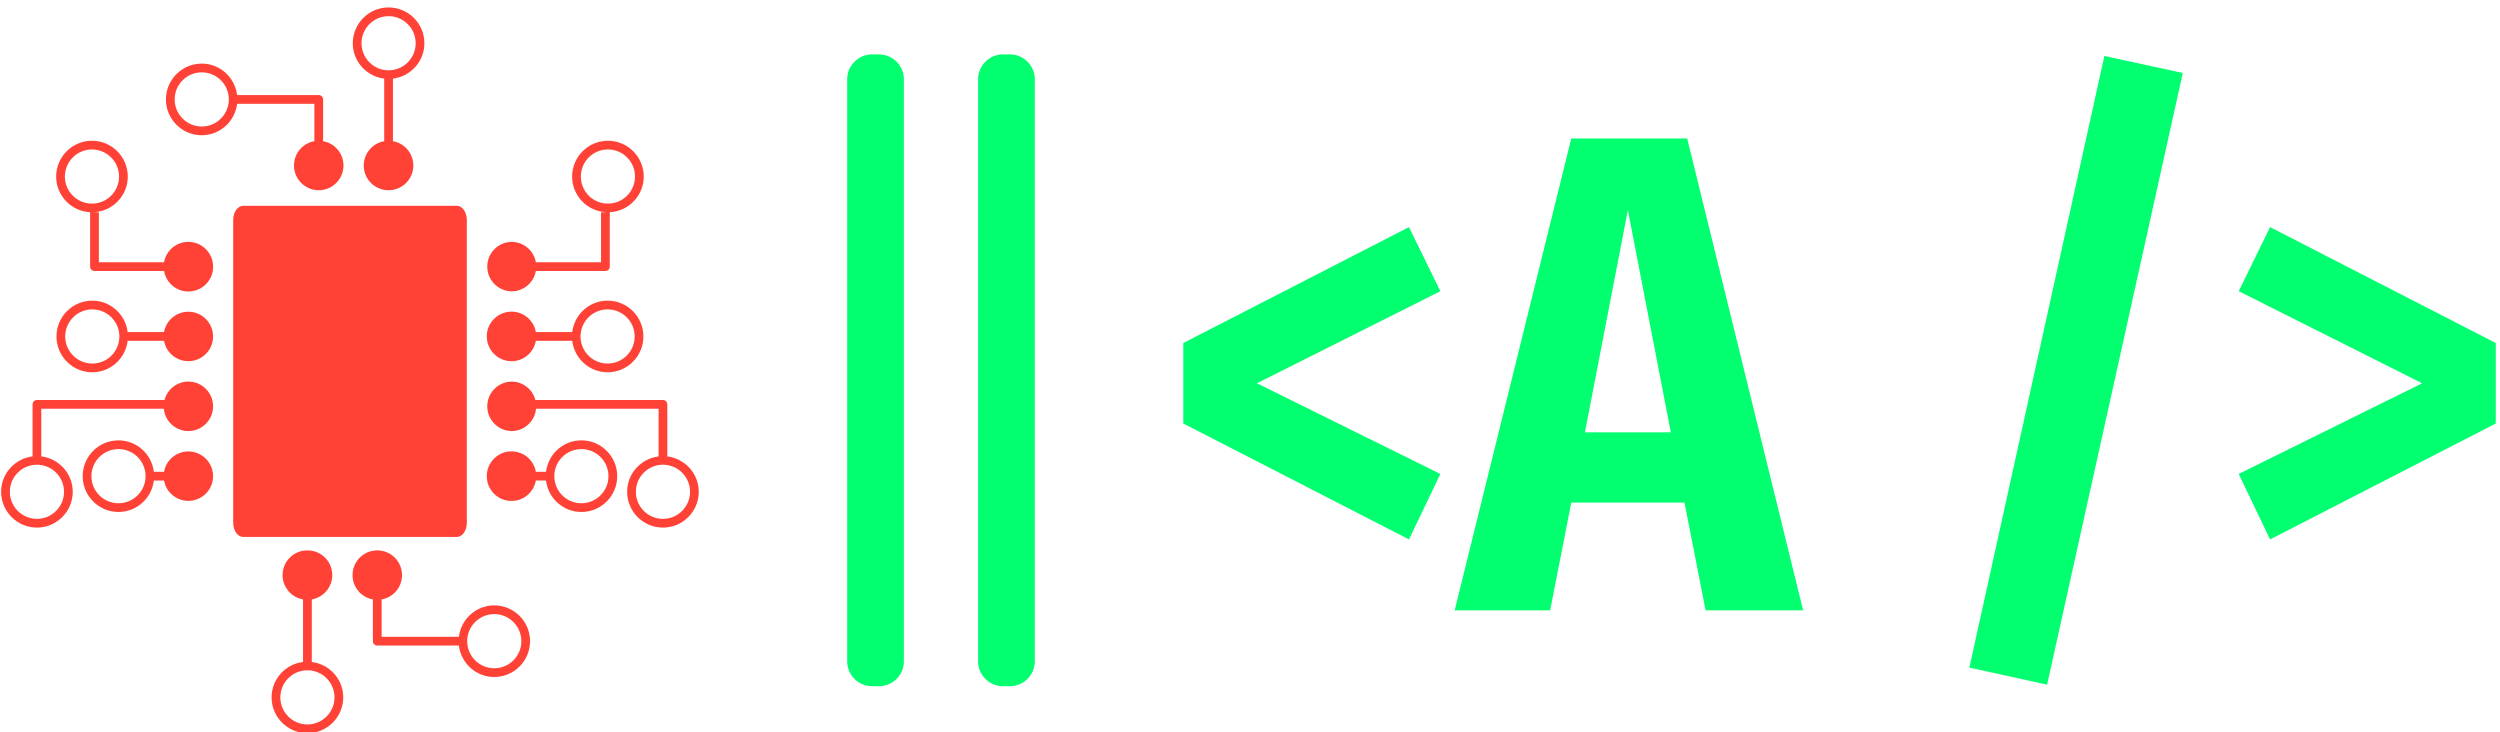
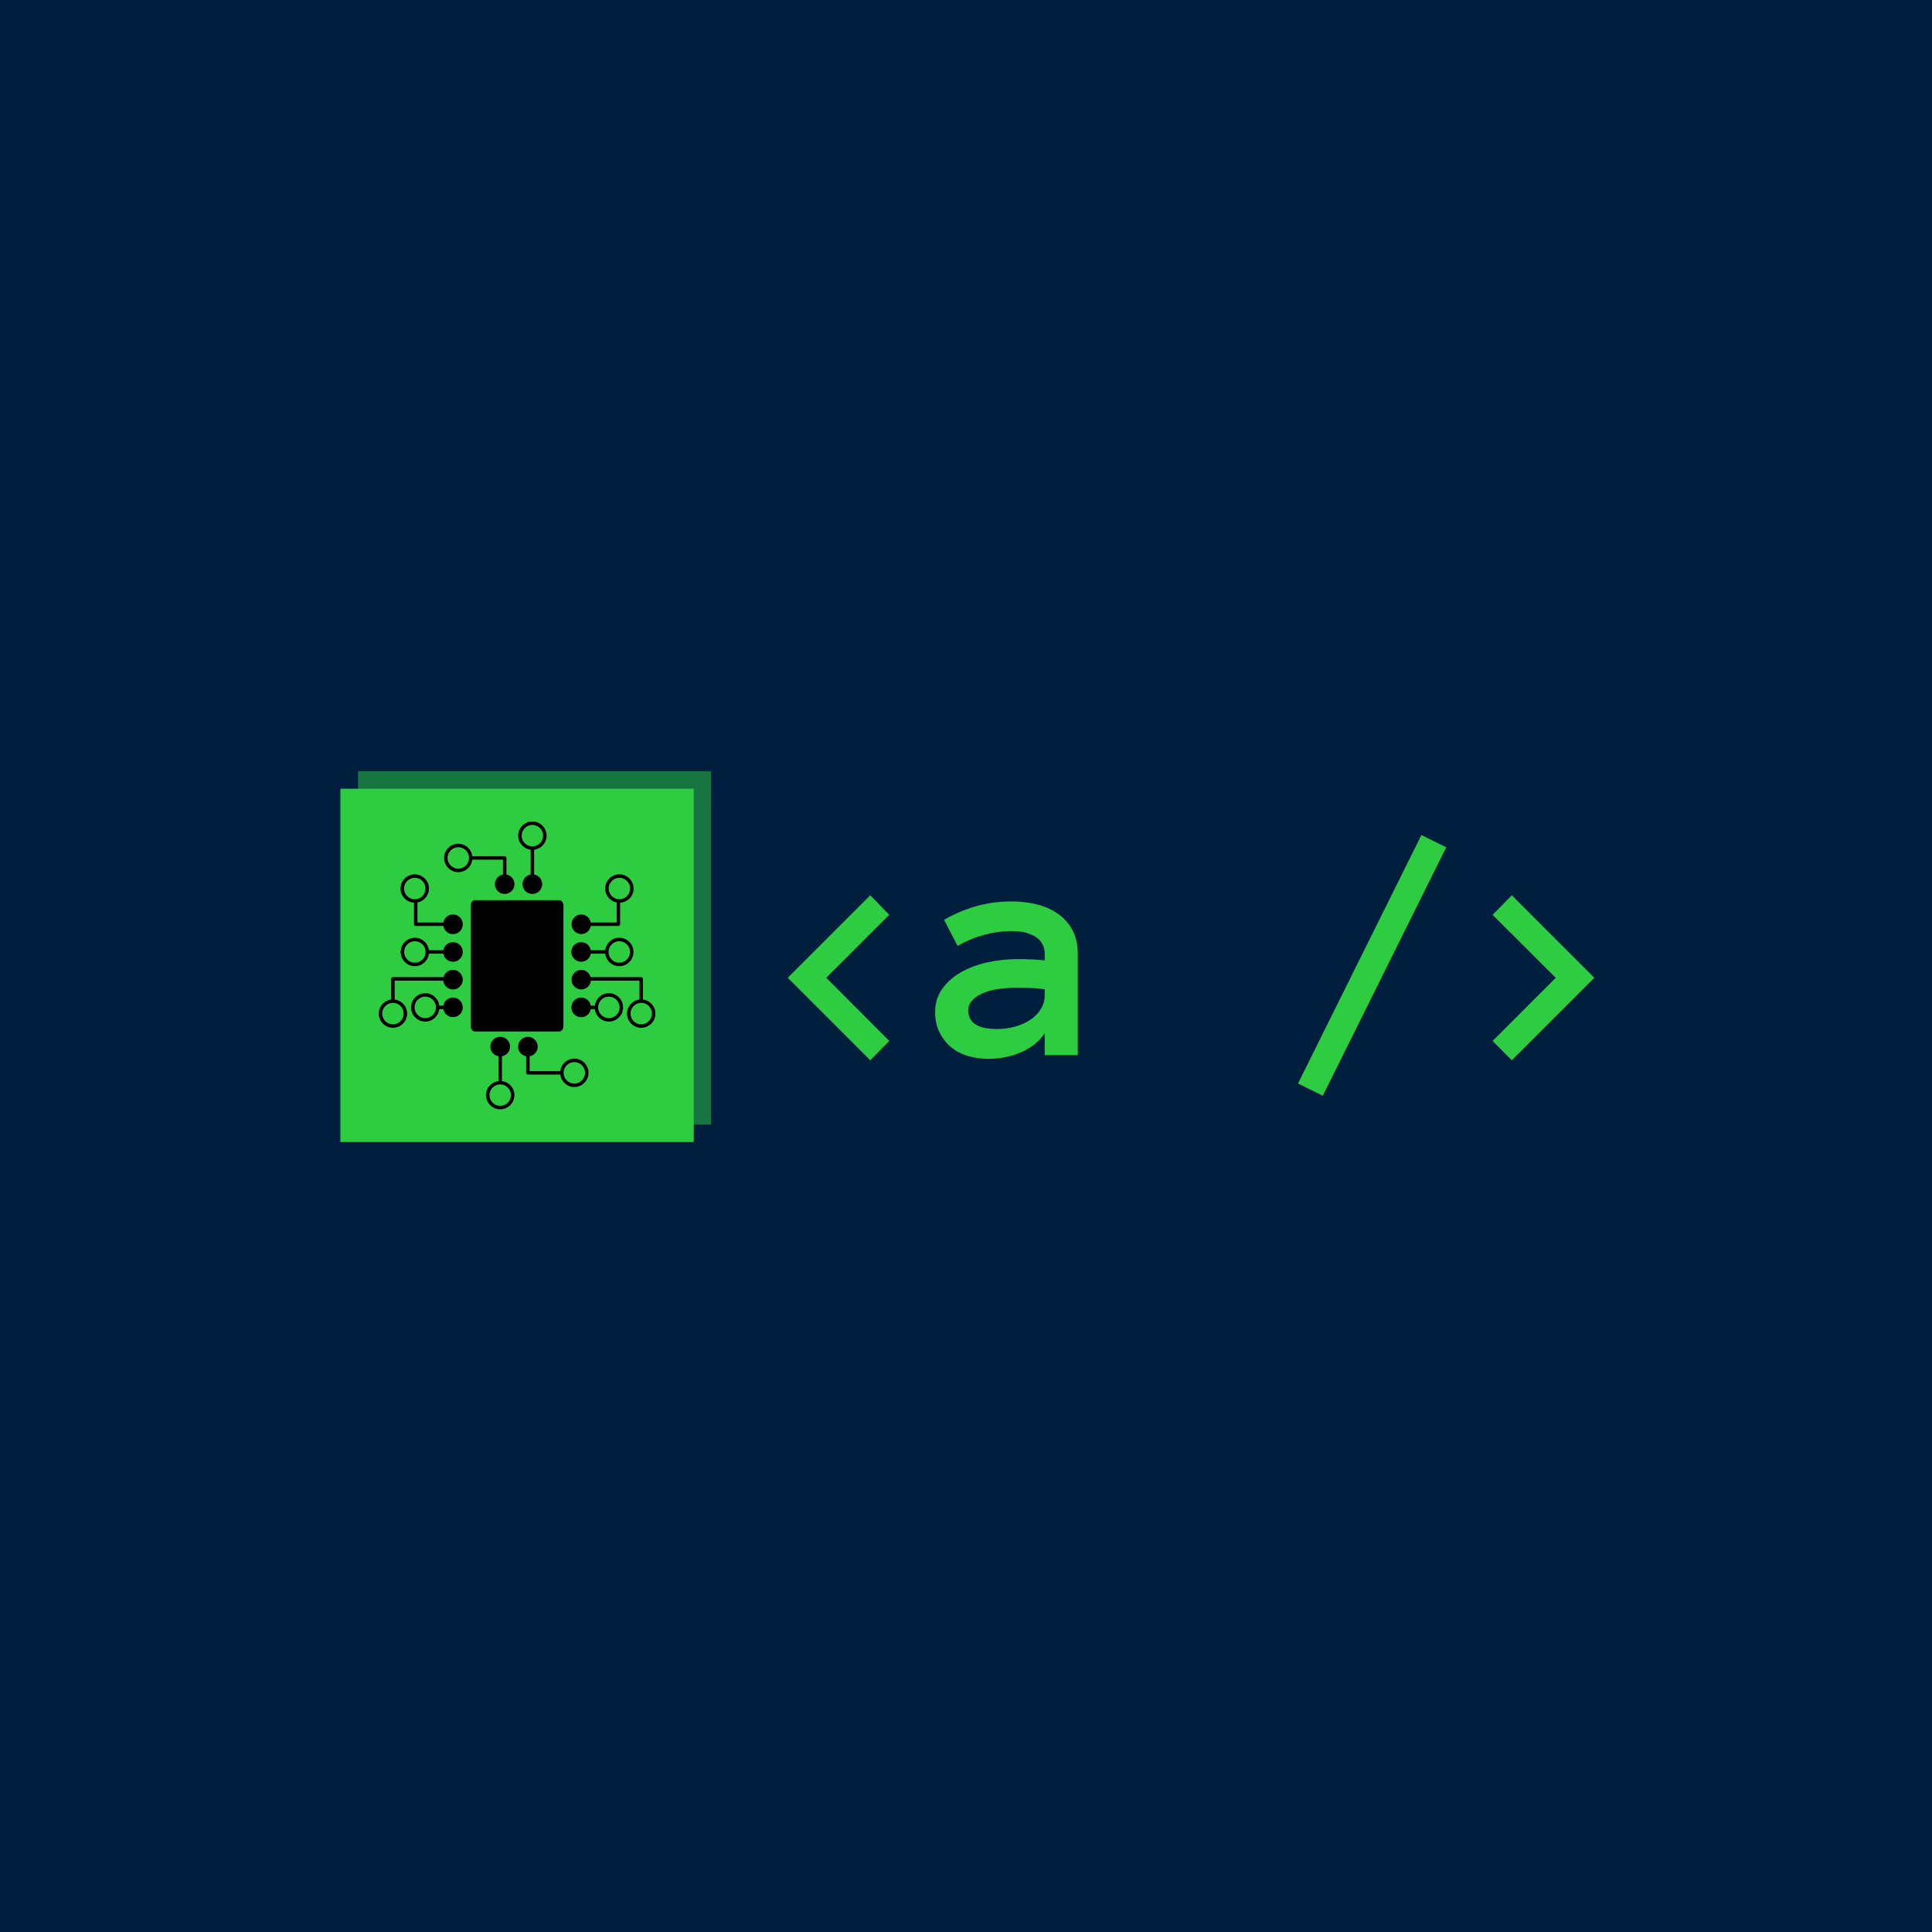
- <svg xmlns="http://www.w3.org/2000/svg" version="1.1" width="1500" height="439" viewBox="0 0 1500 439">
-   <g transform="matrix(1,0,0,1,-0.9090909,2.681663)">
-     <svg viewBox="0 0 396 116" data-background-color="#221f1f" preserveAspectRatio="xMidYMid meet" height="439" width="1500">
-       <g id="tight-bounds" transform="matrix(1,0,0,1,0.24,0.4690829)">
-         <svg viewBox="0 0 395.52 115.062" height="115.062" width="395.52">
+ <svg xmlns="http://www.w3.org/2000/svg" version="1.1" width="1500" height="1500" viewBox="0 0 1500 1500">
+   <rect width="1500" height="1500" fill="#001f3f" />
+   <g transform="matrix(0.6666667,0,0,0.6666667,249.3939,598.1868)">
+     <svg viewBox="0 0 396 120" data-background-color="#001f3f" preserveAspectRatio="xMidYMid meet" height="454" width="1500">
+       <g id="tight-bounds" transform="matrix(1,0,0,1,0.24,0.1902404)">
+         <svg viewBox="0 0 395.52 119.62" height="119.62" width="395.52">
          <g>
-             <svg viewBox="0 0 751.703 218.68" height="115.062" width="395.52">
-               <g>
-                 <rect width="17.084" height="190.386" x="254.933" y="14.147" fill="#01ff70" opacity="1" stroke-width="0" stroke="transparent" fill-opacity="1" class="rect-yte-0" data-fill-palette-color="primary" rx="1%" id="yte-0" data-palette-color="#01ff70" />
-               </g>
-               <g>
-                 <rect width="17.084" height="190.386" x="294.378" y="14.147" fill="#01ff70" opacity="1" stroke-width="0" stroke="transparent" fill-opacity="1" class="rect-yte-1" data-fill-palette-color="primary" rx="1%" id="yte-1" data-palette-color="#01ff70" />
-               </g>
-               <g transform="matrix(1,0,0,1,356.1833,14.62073)">
-                 <svg viewBox="0 0 395.52 189.439" height="189.439" width="395.52">
+             <svg viewBox="0 0 609.914 184.46" height="119.62" width="395.52">
+               <g transform="matrix(1,0,0,1,214.3944,27.2254)">
+                 <svg viewBox="0 0 395.52 130.009" height="130.009" width="395.52">
                  <g id="textblocktransform">
-                     <svg viewBox="0 0 395.52 189.439" height="189.439" width="395.52" id="textblock">
+                     <svg viewBox="0 0 395.52 130.009" height="130.009" width="395.52" id="textblock">
                      <g>
-                         <svg viewBox="0 0 395.52 189.439" height="189.439" width="395.52">
+                         <svg viewBox="0 0 395.52 130.009" height="130.009" width="395.52">
                          <g transform="matrix(1,0,0,1,0,0)">
-                             <svg width="395.52" viewBox="1.25 -40.65 96.24 46.1" height="189.439" data-palette-color="#01ff70">
-                               <path d="M1.25-19.6L17.8-28.1 20.1-23.4 6.65-16.65 20.1-10 17.8-5.2 1.25-13.7 1.25-19.6ZM46.7 0L39.55 0 38-7.9 29.7-7.9 28.15 0 21.15 0 29.7-34.6 38.2-34.6 46.7 0ZM33.85-29.35L30.7-13.05 37-13.05 33.85-29.35ZM58.89 4.2L68.79-40.65 74.54-39.4 64.59 5.45 58.89 4.2ZM78.64-23.4L80.94-28.1 97.49-19.6 97.49-13.7 80.94-5.2 78.64-10 92.09-16.65 78.64-23.4Z" opacity="1" transform="matrix(1,0,0,1,0,0)" fill="#01ff70" class="wordmark-text-0" data-fill-palette-color="primary" id="text-0" />
+                             <svg width="395.52" viewBox="3.86 -34.35 124.21 41.5" height="130.009" data-palette-color="#2ecc40">
+                               <path d="M10.69-11.72L20.24-2.15 17.36 0.78 4.86-11.72 17.36-24.22 20.24-21.26 10.69-11.72ZM27.19-6.54L27.19-6.54Q27.19-8.54 28.27-10.05 29.34-11.55 31.09-12.55 32.83-13.55 35.09-14.05 37.35-14.55 39.69-14.55L39.69-14.55Q40.99-14.55 41.92-14.5 42.84-14.45 43.8-14.36L43.8-14.36 43.8-15.26Q43.8-17.04 42.42-17.92 41.04-18.8 38.79-18.8L38.79-18.8Q36.74-18.8 34.62-18.23 32.49-17.65 30.59-16.55L30.59-16.55 28.54-20.51Q30.78-21.8 33.36-22.55 35.94-23.29 38.79-23.29L38.79-23.29Q40.65-23.29 42.44-22.88 44.24-22.46 45.66-21.51 47.09-20.56 47.95-19.03 48.8-17.5 48.8-15.26L48.8-15.26 48.8 0 43.8 0 43.8-3.34Q42.6-1.49 40.27-0.46 37.94 0.56 35.25 0.56L35.25 0.56Q33.59 0.56 32.11 0.11 30.64-0.34 29.56-1.25 28.49-2.15 27.84-3.48 27.19-4.81 27.19-6.54ZM36.55-3.96L36.55-3.96Q38.03-3.96 39.34-4.33 40.65-4.71 41.65-5.38 42.65-6.05 43.22-7.01 43.8-7.96 43.8-9.11L43.8-9.11 43.8-9.96Q42.6-10.16 41.55-10.18 40.5-10.21 39.69-10.21L39.69-10.21Q35.98-10.21 34.09-9.23 32.2-8.25 32.2-6.81L32.2-6.81Q32.2-3.96 36.55-3.96ZM82.17 4.3L100.87-33.35 104.63-31.49 85.93 6.15 82.17 4.3ZM111.66-2.15L121.23-11.72 111.66-21.26 114.57-24.22 127.07-11.72 114.57 0.78 111.66-2.15Z" opacity="1" transform="matrix(1,0,0,1,0,0)" fill="#2ecc40" class="wordmark-text-0" data-fill-palette-color="primary" id="text-0" />
                            </svg>
                          </g>
                        </svg>
                      </g>
                    </svg>
                  </g>
                </svg>
              </g>
              <g>
-                 <svg viewBox="0 0 210.211 218.68" height="218.68" width="210.211">
+                 <svg viewBox="0 0 184.46 184.46" height="184.46" width="184.46">
                  <g>
-                     <svg version="1.1" x="0" y="0" viewBox="9.84 8.222 80.32 83.556" enable-background="new 0 0 100 100" xml:space="preserve" height="218.68" width="210.211" class="icon-icon-0" data-fill-palette-color="accent" id="icon-0">
-                       <g fill="#ff4136" data-fill-palette-color="accent">
-                         <path fill="none" d="M23.352 59.069A3.12 3.12 0 0 0 20.235 62.188 3.12 3.12 0 0 0 23.352 65.306 3.12 3.12 0 0 0 26.471 62.188 3.123 3.123 0 0 0 23.352 59.069" />
-                         <path fill="none" d="M10.844 63.986C10.844 65.705 12.244 67.104 13.963 67.104S17.082 65.705 17.082 63.986C17.082 62.266 15.682 60.868 13.963 60.868S10.844 62.267 10.844 63.986" />
-                         <path fill="none" d="M23.418 27.693C23.418 25.974 22.018 24.575 20.299 24.575S17.18 25.974 17.18 27.693C17.18 29.413 18.58 30.811 20.299 30.811S23.418 29.413 23.418 27.693" />
-                         <path fill="none" d="M20.336 42.986A3.12 3.12 0 0 0 17.219 46.104 3.12 3.12 0 0 0 20.336 49.222 3.12 3.12 0 0 0 23.455 46.104 3.12 3.12 0 0 0 20.336 42.986" />
-                         <path fill="none" d="M54.449 15.463A3.12 3.12 0 0 0 57.568 12.345 3.12 3.12 0 0 0 54.449 9.227 3.12 3.12 0 0 0 51.332 12.345 3.12 3.12 0 0 0 54.449 15.463" />
-                         <path fill="none" d="M82.82 27.693A3.12 3.12 0 0 0 79.701 24.575 3.12 3.12 0 0 0 76.584 27.693 3.12 3.12 0 0 0 79.701 30.811 3.12 3.12 0 0 0 82.82 27.693" />
-                         <path fill="none" d="M32.938 15.695A3.12 3.12 0 0 0 29.821 18.813 3.12 3.12 0 0 0 32.938 21.931 3.12 3.12 0 0 0 36.057 18.813 3.123 3.123 0 0 0 32.938 15.695" />
-                         <path fill="none" d="M79.664 49.223A3.12 3.12 0 0 0 82.781 46.105 3.12 3.12 0 0 0 79.664 42.987 3.12 3.12 0 0 0 79.664 49.223" />
-                         <path fill="none" d="M76.648 59.069A3.12 3.12 0 0 0 73.529 62.188 3.12 3.12 0 0 0 76.648 65.306 3.12 3.12 0 0 0 79.765 62.188 3.12 3.12 0 0 0 76.648 59.069" />
-                         <path fill="none" d="M45.104 84.537A3.12 3.12 0 0 0 41.987 87.655 3.12 3.12 0 0 0 45.104 90.773 3.12 3.12 0 0 0 48.223 87.655 3.12 3.12 0 0 0 45.104 84.537" />
-                         <path fill="none" d="M86.037 60.868A3.12 3.12 0 0 0 82.92 63.986C82.92 65.705 84.318 67.104 86.037 67.104S89.156 65.705 89.156 63.986 87.756 60.868 86.037 60.868" />
-                         <path fill="none" d="M66.615 78.067A3.12 3.12 0 0 0 63.498 81.186 3.12 3.12 0 0 0 66.615 84.304 3.12 3.12 0 0 0 69.734 81.186 3.12 3.12 0 0 0 66.615 78.067" />
-                         <path d="M63.457 67.553V32.697C63.457 31.794 62.941 31.061 62.303 31.061H37.713C37.076 31.061 36.559 31.793 36.559 32.697V67.552C36.559 68.455 37.077 69.188 37.713 69.188H62.303C62.941 69.188 63.457 68.456 63.457 67.553" fill="#ff4136" data-fill-palette-color="accent" />
-                         <path d="M45.904 19.316V23.621A2.84 2.84 0 0 0 43.558 26.418 2.849 2.849 0 1 0 49.256 26.418C49.256 25.018 48.242 23.859 46.91 23.621V18.813A0.503 0.503 0 0 0 46.406 18.311H37.01C36.76 16.276 35.041 14.69 32.938 14.69 30.665 14.69 28.815 16.54 28.815 18.813S30.665 22.937 32.938 22.937C35.042 22.937 36.76 21.35 37.01 19.316zM32.938 21.932A3.12 3.12 0 0 1 29.821 18.814 3.12 3.12 0 0 1 32.938 15.696 3.12 3.12 0 0 1 36.057 18.814 3.12 3.12 0 0 1 32.938 21.932" fill="#ff4136" data-fill-palette-color="accent" />
-                         <path d="M53.947 16.418V23.621A2.844 2.844 0 0 0 54.449 29.267 2.845 2.845 0 0 0 54.951 23.621V16.418C56.986 16.167 58.572 14.447 58.572 12.345A4.127 4.127 0 0 0 54.449 8.222 4.13 4.13 0 0 0 50.326 12.345C50.326 14.446 51.912 16.166 53.947 16.418M54.449 9.227A3.12 3.12 0 0 1 57.568 12.345 3.12 3.12 0 0 1 54.449 15.463 3.12 3.12 0 0 1 51.332 12.345 3.12 3.12 0 0 1 54.449 9.227" fill="#ff4136" data-fill-palette-color="accent" />
-                         <path d="M66.615 77.063C64.513 77.063 62.795 78.65 62.543 80.684H53.648V76.379A2.84 2.84 0 0 0 55.996 73.581 2.849 2.849 0 0 0 50.298 73.581 2.845 2.845 0 0 0 52.644 76.379V81.187C52.644 81.464 52.869 81.689 53.146 81.689H62.542C62.794 83.724 64.513 85.31 66.614 85.31A4.13 4.13 0 0 0 70.737 81.187 4.126 4.126 0 0 0 66.615 77.063M66.615 84.305A3.12 3.12 0 0 1 63.498 81.187 3.12 3.12 0 0 1 66.615 78.068 3.12 3.12 0 0 1 69.734 81.187 3.12 3.12 0 0 1 66.615 84.305" fill="#ff4136" data-fill-palette-color="accent" />
-                         <path d="M45.607 83.582V76.379A2.844 2.844 0 0 0 45.103 70.733 2.844 2.844 0 0 0 44.601 76.379V83.582C42.566 83.833 40.98 85.553 40.98 87.655 40.98 89.928 42.83 91.778 45.103 91.778S49.228 89.928 49.228 87.655C49.229 85.554 47.641 83.834 45.607 83.582M45.104 90.773A3.12 3.12 0 0 1 41.987 87.655 3.12 3.12 0 0 1 45.104 84.537 3.12 3.12 0 0 1 48.223 87.655 3.12 3.12 0 0 1 45.104 90.773" fill="#ff4136" data-fill-palette-color="accent" />
-                         <path d="M68.605 40.91A2.84 2.84 0 0 0 71.402 38.564H79.412A0.5 0.5 0 0 0 79.914 38.062V31.802H79.848C82.053 31.723 83.825 29.916 83.825 27.693A4.127 4.127 0 0 0 79.702 23.57 4.13 4.13 0 0 0 75.579 27.693C75.579 29.917 77.352 31.723 79.558 31.802H78.91V37.559H71.404A2.84 2.84 0 0 0 68.607 35.213 2.849 2.849 0 0 0 68.605 40.91M76.584 27.693A3.12 3.12 0 0 1 79.701 24.575 3.12 3.12 0 0 1 82.82 27.693 3.12 3.12 0 0 1 79.701 30.811 3.12 3.12 0 0 1 76.584 27.693" fill="#ff4136" data-fill-palette-color="accent" />
-                         <path d="M86.541 59.913V53.918A0.503 0.503 0 0 0 86.037 53.416H71.348A2.84 2.84 0 0 0 68.606 51.298 2.849 2.849 0 0 0 68.606 56.995 2.84 2.84 0 0 0 71.426 54.422H85.535V59.914C83.5 60.166 81.914 61.886 81.914 63.987 81.914 66.26 83.764 68.11 86.037 68.11S90.16 66.26 90.16 63.987C90.16 61.885 88.574 60.165 86.541 59.913M86.037 67.104A3.12 3.12 0 0 1 82.92 63.986C82.92 62.266 84.318 60.868 86.037 60.868S89.156 62.266 89.156 63.986 87.756 67.104 86.037 67.104" fill="#ff4136" data-fill-palette-color="accent" />
-                         <path d="M68.605 48.952A2.845 2.845 0 0 0 71.404 46.606H75.592C75.842 48.641 77.563 50.227 79.664 50.227 81.937 50.227 83.787 48.377 83.787 46.104S81.937 41.98 79.664 41.98C77.562 41.98 75.844 43.567 75.592 45.6H71.404A2.845 2.845 0 0 0 65.757 46.104 2.85 2.85 0 0 0 68.605 48.952M79.664 42.986A3.12 3.12 0 0 1 82.781 46.104 3.12 3.12 0 0 1 79.664 49.222 3.12 3.12 0 0 1 76.547 46.104 3.12 3.12 0 0 1 79.664 42.986" fill="#ff4136" data-fill-palette-color="accent" />
-                         <path d="M76.648 58.064C74.546 58.064 72.828 59.651 72.576 61.684H71.404A2.845 2.845 0 0 0 65.757 62.188 2.845 2.845 0 0 0 71.404 62.69H72.576C72.826 64.725 74.547 66.311 76.648 66.311 78.921 66.311 80.771 64.461 80.771 62.188S78.922 58.064 76.648 58.064M76.648 65.307A3.12 3.12 0 0 1 73.529 62.189 3.12 3.12 0 0 1 76.648 59.07 3.12 3.12 0 0 1 79.765 62.189 3.12 3.12 0 0 1 76.648 65.307" fill="#ff4136" data-fill-palette-color="accent" />
-                         <path d="M31.395 35.214A2.844 2.844 0 0 0 28.598 37.56H21.092V31.803H20.444C22.649 31.724 24.423 29.917 24.423 27.694 24.423 25.421 22.573 23.571 20.3 23.571S16.177 25.421 16.177 27.694A4.12 4.12 0 0 0 20.154 31.803H20.088V38.063C20.088 38.34 20.313 38.565 20.59 38.565H28.6A2.843 2.843 0 0 0 34.245 38.063 2.85 2.85 0 0 0 31.395 35.214M17.18 27.693C17.18 25.974 18.58 24.575 20.299 24.575S23.418 25.974 23.418 27.693C23.418 29.413 22.018 30.811 20.299 30.811S17.18 29.413 17.18 27.693" fill="#ff4136" data-fill-palette-color="accent" />
-                         <path d="M31.395 51.298A2.84 2.84 0 0 0 28.653 53.416H13.963A0.504 0.504 0 0 0 13.459 53.918V59.913C11.426 60.165 9.84 61.885 9.84 63.986 9.84 66.259 11.69 68.109 13.963 68.109S18.086 66.259 18.086 63.986C18.086 61.884 16.5 60.165 14.465 59.913V54.421H28.574A2.84 2.84 0 0 0 31.394 56.994C32.968 56.994 34.242 55.72 34.242 54.146S32.969 51.298 31.395 51.298M17.082 63.986C17.082 65.705 15.682 67.104 13.963 67.104S10.844 65.705 10.844 63.986C10.844 62.266 12.244 60.868 13.963 60.868S17.082 62.267 17.082 63.986" fill="#ff4136" data-fill-palette-color="accent" />
-                         <path d="M31.395 43.256A2.85 2.85 0 0 0 28.596 45.601H24.408C24.158 43.568 22.437 41.981 20.336 41.981 18.063 41.981 16.213 43.832 16.213 46.105S18.063 50.228 20.336 50.228C22.438 50.228 24.158 48.642 24.408 46.607H28.596A2.846 2.846 0 0 0 34.243 46.105 2.85 2.85 0 0 0 31.395 43.256M20.336 49.223A3.12 3.12 0 0 1 17.219 46.105 3.12 3.12 0 0 1 20.336 42.987 3.12 3.12 0 0 1 23.455 46.105 3.12 3.12 0 0 1 20.336 49.223" fill="#ff4136" data-fill-palette-color="accent" />
-                         <path d="M31.395 59.34A2.85 2.85 0 0 0 28.596 61.685H27.424C27.174 59.652 25.453 58.065 23.352 58.065 21.079 58.065 19.229 59.916 19.229 62.189S21.079 66.312 23.352 66.312C25.454 66.312 27.174 64.726 27.424 62.691H28.596A2.846 2.846 0 0 0 34.243 62.189 2.85 2.85 0 0 0 31.395 59.34M23.352 65.307A3.12 3.12 0 0 1 20.235 62.189 3.12 3.12 0 0 1 23.352 59.07 3.12 3.12 0 0 1 26.471 62.189 3.123 3.123 0 0 1 23.352 65.307" fill="#ff4136" data-fill-palette-color="accent" />
+                     <svg />
+                   </g>
+                   <g id="icon-0">
+                     <svg viewBox="0 0 184.46 184.46" height="184.46" width="184.46">
+                       <g>
+                         <rect width="167.722" height="167.722" x="8.369" y="8.369" fill="#2ecc40" data-fill-palette-color="accent" />
+                         <rect width="167.722" height="167.722" x="16.738" y="5.329070518200751e-15" fill="#2ecc40" opacity="0.5" data-fill-palette-color="accent" />
+                       </g>
+                       <g transform="matrix(1,0,0,1,26.55737,23.9115)">
+                         <svg viewBox="0 0 131.345 136.637" height="136.637" width="131.345">
+                           <g>
+                             <svg version="1.1" x="0" y="0" viewBox="9.84 8.222 80.32 83.556" enable-background="new 0 0 100 100" xml:space="preserve" height="136.637" width="131.345" class="icon-dxe-0" data-fill-palette-color="quaternary" id="dxe-0">
+                               <g fill="#000000" data-fill-palette-color="quaternary">
+                                 <path fill="none" d="M23.352 59.069A3.12 3.12 0 0 0 20.235 62.188 3.12 3.12 0 0 0 23.352 65.306 3.12 3.12 0 0 0 26.471 62.188 3.123 3.123 0 0 0 23.352 59.069" />
+                                 <path fill="none" d="M10.844 63.986C10.844 65.705 12.244 67.104 13.963 67.104S17.082 65.705 17.082 63.986C17.082 62.266 15.682 60.868 13.963 60.868S10.844 62.267 10.844 63.986" />
+                                 <path fill="none" d="M23.418 27.693C23.418 25.974 22.018 24.575 20.299 24.575S17.18 25.974 17.18 27.693C17.18 29.413 18.58 30.811 20.299 30.811S23.418 29.413 23.418 27.693" />
+                                 <path fill="none" d="M20.336 42.986A3.12 3.12 0 0 0 17.219 46.104 3.12 3.12 0 0 0 20.336 49.222 3.12 3.12 0 0 0 23.455 46.104 3.12 3.12 0 0 0 20.336 42.986" />
+                                 <path fill="none" d="M54.449 15.463A3.12 3.12 0 0 0 57.568 12.345 3.12 3.12 0 0 0 54.449 9.227 3.12 3.12 0 0 0 51.332 12.345 3.12 3.12 0 0 0 54.449 15.463" />
+                                 <path fill="none" d="M82.82 27.693A3.12 3.12 0 0 0 79.701 24.575 3.12 3.12 0 0 0 76.584 27.693 3.12 3.12 0 0 0 79.701 30.811 3.12 3.12 0 0 0 82.82 27.693" />
+                                 <path fill="none" d="M32.938 15.695A3.12 3.12 0 0 0 29.821 18.813 3.12 3.12 0 0 0 32.938 21.931 3.12 3.12 0 0 0 36.057 18.813 3.123 3.123 0 0 0 32.938 15.695" />
+                                 <path fill="none" d="M79.664 49.223A3.12 3.12 0 0 0 82.781 46.105 3.12 3.12 0 0 0 79.664 42.987 3.12 3.12 0 0 0 79.664 49.223" />
+                                 <path fill="none" d="M76.648 59.069A3.12 3.12 0 0 0 73.529 62.188 3.12 3.12 0 0 0 76.648 65.306 3.12 3.12 0 0 0 79.765 62.188 3.12 3.12 0 0 0 76.648 59.069" />
+                                 <path fill="none" d="M45.104 84.537A3.12 3.12 0 0 0 41.987 87.655 3.12 3.12 0 0 0 45.104 90.773 3.12 3.12 0 0 0 48.223 87.655 3.12 3.12 0 0 0 45.104 84.537" />
+                                 <path fill="none" d="M86.037 60.868A3.12 3.12 0 0 0 82.92 63.986C82.92 65.705 84.318 67.104 86.037 67.104S89.156 65.705 89.156 63.986 87.756 60.868 86.037 60.868" />
+                                 <path fill="none" d="M66.615 78.067A3.12 3.12 0 0 0 63.498 81.186 3.12 3.12 0 0 0 66.615 84.304 3.12 3.12 0 0 0 69.734 81.186 3.12 3.12 0 0 0 66.615 78.067" />
+                                 <path d="M63.457 67.553V32.697C63.457 31.794 62.941 31.061 62.303 31.061H37.713C37.076 31.061 36.559 31.793 36.559 32.697V67.552C36.559 68.455 37.077 69.188 37.713 69.188H62.303C62.941 69.188 63.457 68.456 63.457 67.553" fill="#000000" data-fill-palette-color="quaternary" />
+                                 <path d="M45.904 19.316V23.621A2.84 2.84 0 0 0 43.558 26.418 2.849 2.849 0 1 0 49.256 26.418C49.256 25.018 48.242 23.859 46.91 23.621V18.813A0.503 0.503 0 0 0 46.406 18.311H37.01C36.76 16.276 35.041 14.69 32.938 14.69 30.665 14.69 28.815 16.54 28.815 18.813S30.665 22.937 32.938 22.937C35.042 22.937 36.76 21.35 37.01 19.316zM32.938 21.932A3.12 3.12 0 0 1 29.821 18.814 3.12 3.12 0 0 1 32.938 15.696 3.12 3.12 0 0 1 36.057 18.814 3.12 3.12 0 0 1 32.938 21.932" fill="#000000" data-fill-palette-color="quaternary" />
+                                 <path d="M53.947 16.418V23.621A2.844 2.844 0 0 0 54.449 29.267 2.845 2.845 0 0 0 54.951 23.621V16.418C56.986 16.167 58.572 14.447 58.572 12.345A4.127 4.127 0 0 0 54.449 8.222 4.13 4.13 0 0 0 50.326 12.345C50.326 14.446 51.912 16.166 53.947 16.418M54.449 9.227A3.12 3.12 0 0 1 57.568 12.345 3.12 3.12 0 0 1 54.449 15.463 3.12 3.12 0 0 1 51.332 12.345 3.12 3.12 0 0 1 54.449 9.227" fill="#000000" data-fill-palette-color="quaternary" />
+                                 <path d="M66.615 77.063C64.513 77.063 62.795 78.65 62.543 80.684H53.648V76.379A2.84 2.84 0 0 0 55.996 73.581 2.849 2.849 0 0 0 50.298 73.581 2.845 2.845 0 0 0 52.644 76.379V81.187C52.644 81.464 52.869 81.689 53.146 81.689H62.542C62.794 83.724 64.513 85.31 66.614 85.31A4.13 4.13 0 0 0 70.737 81.187 4.126 4.126 0 0 0 66.615 77.063M66.615 84.305A3.12 3.12 0 0 1 63.498 81.187 3.12 3.12 0 0 1 66.615 78.068 3.12 3.12 0 0 1 69.734 81.187 3.12 3.12 0 0 1 66.615 84.305" fill="#000000" data-fill-palette-color="quaternary" />
+                                 <path d="M45.607 83.582V76.379A2.844 2.844 0 0 0 45.103 70.733 2.844 2.844 0 0 0 44.601 76.379V83.582C42.566 83.833 40.98 85.553 40.98 87.655 40.98 89.928 42.83 91.778 45.103 91.778S49.228 89.928 49.228 87.655C49.229 85.554 47.641 83.834 45.607 83.582M45.104 90.773A3.12 3.12 0 0 1 41.987 87.655 3.12 3.12 0 0 1 45.104 84.537 3.12 3.12 0 0 1 48.223 87.655 3.12 3.12 0 0 1 45.104 90.773" fill="#000000" data-fill-palette-color="quaternary" />
+                                 <path d="M68.605 40.91A2.84 2.84 0 0 0 71.402 38.564H79.412A0.5 0.5 0 0 0 79.914 38.062V31.802H79.848C82.053 31.723 83.825 29.916 83.825 27.693A4.127 4.127 0 0 0 79.702 23.57 4.13 4.13 0 0 0 75.579 27.693C75.579 29.917 77.352 31.723 79.558 31.802H78.91V37.559H71.404A2.84 2.84 0 0 0 68.607 35.213 2.849 2.849 0 0 0 68.605 40.91M76.584 27.693A3.12 3.12 0 0 1 79.701 24.575 3.12 3.12 0 0 1 82.82 27.693 3.12 3.12 0 0 1 79.701 30.811 3.12 3.12 0 0 1 76.584 27.693" fill="#000000" data-fill-palette-color="quaternary" />
+                                 <path d="M86.541 59.913V53.918A0.503 0.503 0 0 0 86.037 53.416H71.348A2.84 2.84 0 0 0 68.606 51.298 2.849 2.849 0 0 0 68.606 56.995 2.84 2.84 0 0 0 71.426 54.422H85.535V59.914C83.5 60.166 81.914 61.886 81.914 63.987 81.914 66.26 83.764 68.11 86.037 68.11S90.16 66.26 90.16 63.987C90.16 61.885 88.574 60.165 86.541 59.913M86.037 67.104A3.12 3.12 0 0 1 82.92 63.986C82.92 62.266 84.318 60.868 86.037 60.868S89.156 62.266 89.156 63.986 87.756 67.104 86.037 67.104" fill="#000000" data-fill-palette-color="quaternary" />
+                                 <path d="M68.605 48.952A2.845 2.845 0 0 0 71.404 46.606H75.592C75.842 48.641 77.563 50.227 79.664 50.227 81.937 50.227 83.787 48.377 83.787 46.104S81.937 41.98 79.664 41.98C77.562 41.98 75.844 43.567 75.592 45.6H71.404A2.845 2.845 0 0 0 65.757 46.104 2.85 2.85 0 0 0 68.605 48.952M79.664 42.986A3.12 3.12 0 0 1 82.781 46.104 3.12 3.12 0 0 1 79.664 49.222 3.12 3.12 0 0 1 76.547 46.104 3.12 3.12 0 0 1 79.664 42.986" fill="#000000" data-fill-palette-color="quaternary" />
+                                 <path d="M76.648 58.064C74.546 58.064 72.828 59.651 72.576 61.684H71.404A2.845 2.845 0 0 0 65.757 62.188 2.845 2.845 0 0 0 71.404 62.69H72.576C72.826 64.725 74.547 66.311 76.648 66.311 78.921 66.311 80.771 64.461 80.771 62.188S78.922 58.064 76.648 58.064M76.648 65.307A3.12 3.12 0 0 1 73.529 62.189 3.12 3.12 0 0 1 76.648 59.07 3.12 3.12 0 0 1 79.765 62.189 3.12 3.12 0 0 1 76.648 65.307" fill="#000000" data-fill-palette-color="quaternary" />
+                                 <path d="M31.395 35.214A2.844 2.844 0 0 0 28.598 37.56H21.092V31.803H20.444C22.649 31.724 24.423 29.917 24.423 27.694 24.423 25.421 22.573 23.571 20.3 23.571S16.177 25.421 16.177 27.694A4.12 4.12 0 0 0 20.154 31.803H20.088V38.063C20.088 38.34 20.313 38.565 20.59 38.565H28.6A2.843 2.843 0 0 0 34.245 38.063 2.85 2.85 0 0 0 31.395 35.214M17.18 27.693C17.18 25.974 18.58 24.575 20.299 24.575S23.418 25.974 23.418 27.693C23.418 29.413 22.018 30.811 20.299 30.811S17.18 29.413 17.18 27.693" fill="#000000" data-fill-palette-color="quaternary" />
+                                 <path d="M31.395 51.298A2.84 2.84 0 0 0 28.653 53.416H13.963A0.504 0.504 0 0 0 13.459 53.918V59.913C11.426 60.165 9.84 61.885 9.84 63.986 9.84 66.259 11.69 68.109 13.963 68.109S18.086 66.259 18.086 63.986C18.086 61.884 16.5 60.165 14.465 59.913V54.421H28.574A2.84 2.84 0 0 0 31.394 56.994C32.968 56.994 34.242 55.72 34.242 54.146S32.969 51.298 31.395 51.298M17.082 63.986C17.082 65.705 15.682 67.104 13.963 67.104S10.844 65.705 10.844 63.986C10.844 62.266 12.244 60.868 13.963 60.868S17.082 62.267 17.082 63.986" fill="#000000" data-fill-palette-color="quaternary" />
+                                 <path d="M31.395 43.256A2.85 2.85 0 0 0 28.596 45.601H24.408C24.158 43.568 22.437 41.981 20.336 41.981 18.063 41.981 16.213 43.832 16.213 46.105S18.063 50.228 20.336 50.228C22.438 50.228 24.158 48.642 24.408 46.607H28.596A2.846 2.846 0 0 0 34.243 46.105 2.85 2.85 0 0 0 31.395 43.256M20.336 49.223A3.12 3.12 0 0 1 17.219 46.105 3.12 3.12 0 0 1 20.336 42.987 3.12 3.12 0 0 1 23.455 46.105 3.12 3.12 0 0 1 20.336 49.223" fill="#000000" data-fill-palette-color="quaternary" />
+                                 <path d="M31.395 59.34A2.85 2.85 0 0 0 28.596 61.685H27.424C27.174 59.652 25.453 58.065 23.352 58.065 21.079 58.065 19.229 59.916 19.229 62.189S21.079 66.312 23.352 66.312C25.454 66.312 27.174 64.726 27.424 62.691H28.596A2.846 2.846 0 0 0 34.243 62.189 2.85 2.85 0 0 0 31.395 59.34M23.352 65.307A3.12 3.12 0 0 1 20.235 62.189 3.12 3.12 0 0 1 23.352 59.07 3.12 3.12 0 0 1 26.471 62.189 3.123 3.123 0 0 1 23.352 65.307" fill="#000000" data-fill-palette-color="quaternary" />
+                               </g>
+                             </svg>
+                           </g>
+                         </svg>
                      </g>
                    </svg>
                  </g>
                </svg>
              </g>
            </svg>
          </g>
          <defs />
        </svg>
-         <rect width="395.52" height="115.062" fill="none" stroke="none" visibility="hidden" />
+         <rect width="395.52" height="119.62" fill="none" stroke="none" visibility="hidden" />
      </g>
    </svg>
  </g>
</svg>
